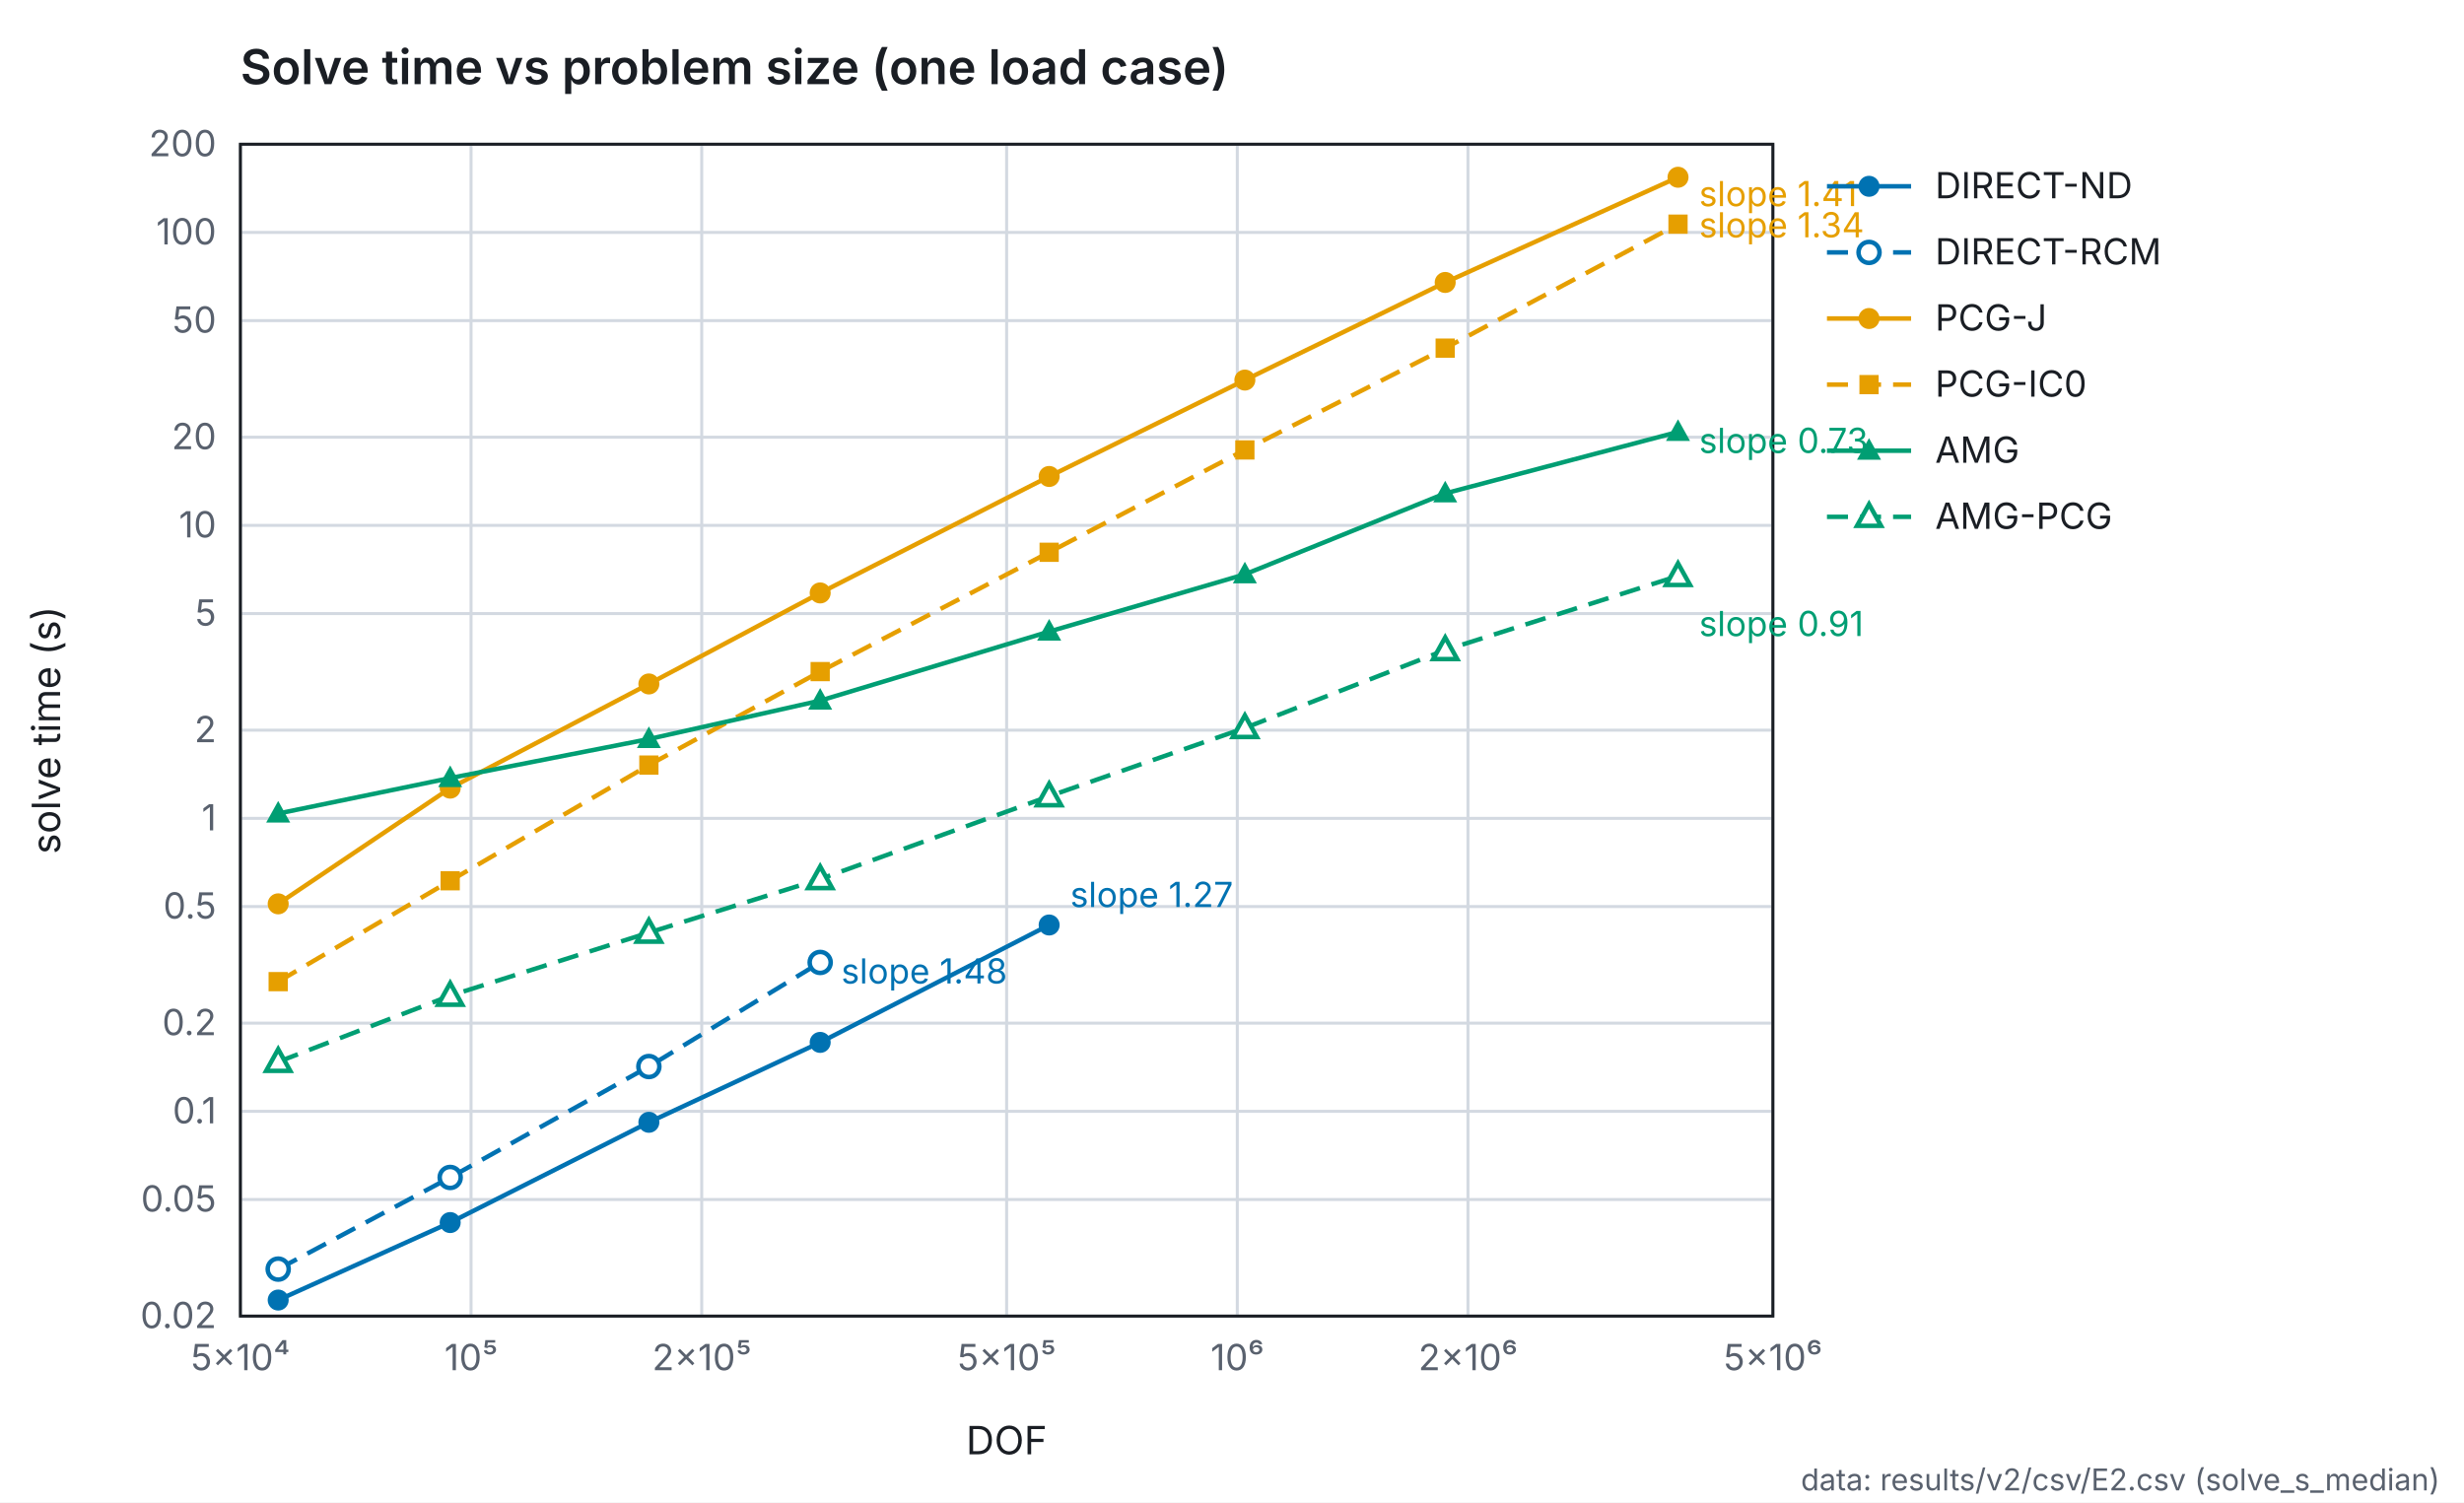
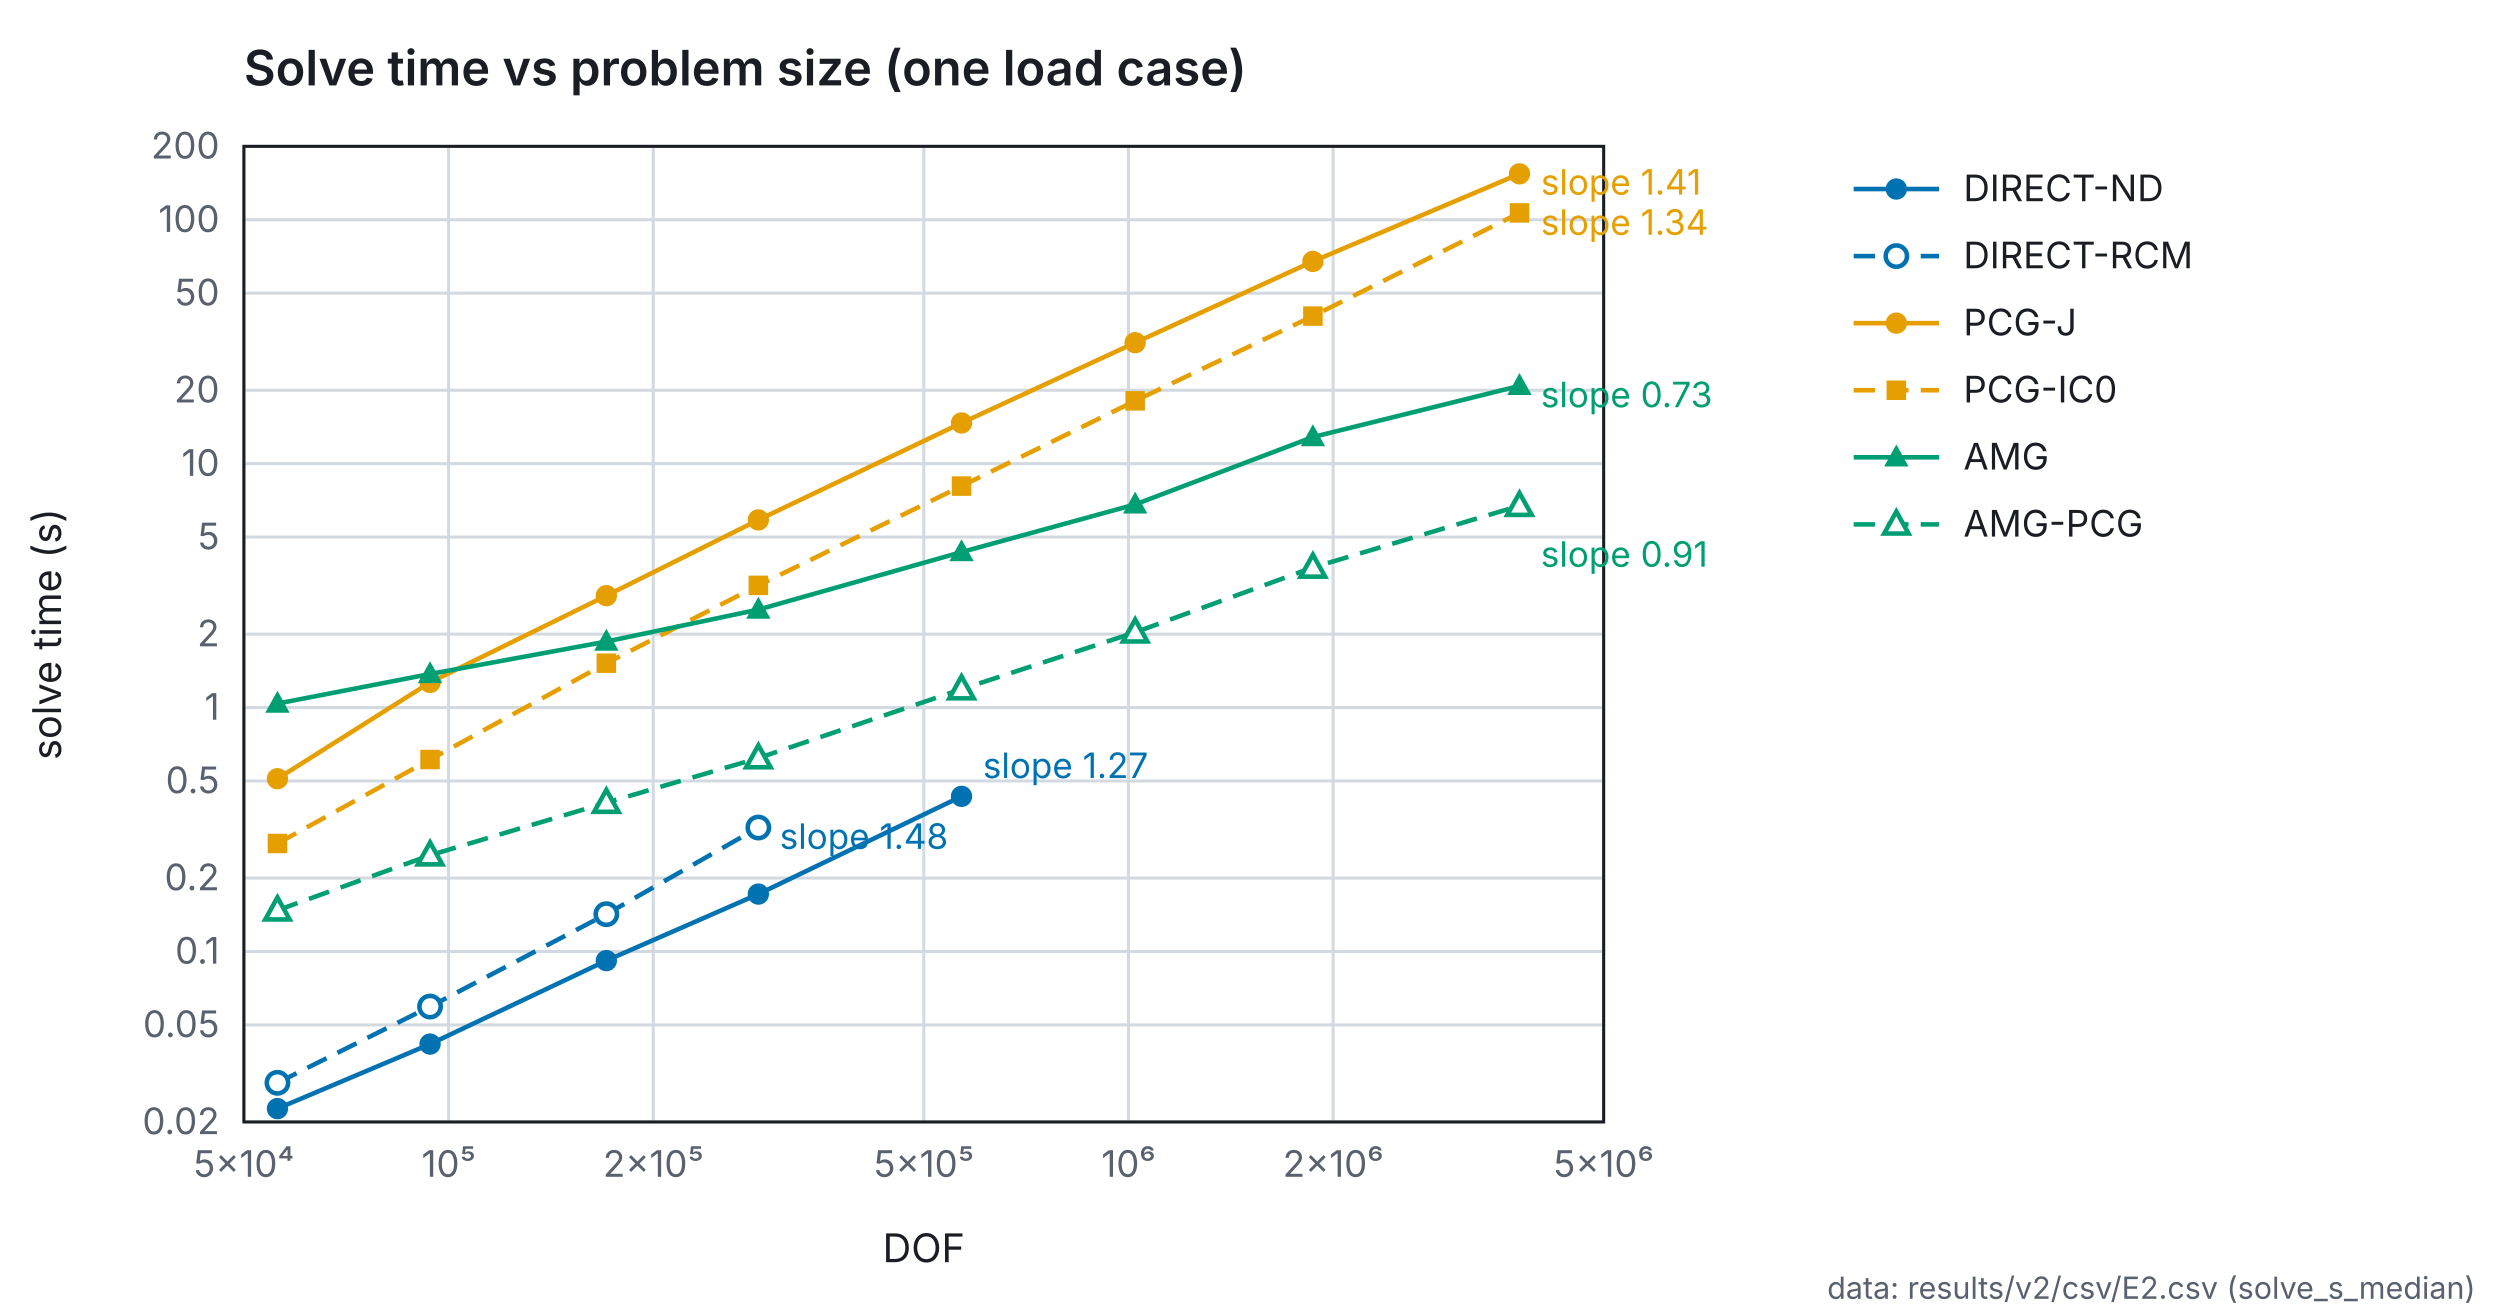
- <svg xmlns="http://www.w3.org/2000/svg" width="820" height="500" viewBox="0 0 820 500" font-family="Inter, 'Segoe UI', Arial, sans-serif">
+ <svg xmlns="http://www.w3.org/2000/svg" width="820" height="430" viewBox="0 0 820 430" font-family="Inter, 'Segoe UI', Arial, sans-serif">
  <rect width="100%" height="100%" fill="#FFFFFF" />
  <defs>
    <clipPath id="plot-area">
-       <rect x="80.00" y="48.00" width="510.00" height="390.00" />
+       <rect x="80.00" y="48.00" width="446.00" height="320.00" />
    </clipPath>
  </defs>
  <g stroke="#D3D9E1" stroke-width="1">
-     <line x1="80.00" y1="48.00" x2="80.00" y2="438.00" />
-     <line x1="156.76" y1="48.00" x2="156.76" y2="438.00" />
-     <line x1="233.53" y1="48.00" x2="233.53" y2="438.00" />
-     <line x1="335.00" y1="48.00" x2="335.00" y2="438.00" />
-     <line x1="411.76" y1="48.00" x2="411.76" y2="438.00" />
-     <line x1="488.53" y1="48.00" x2="488.53" y2="438.00" />
-     <line x1="590.00" y1="48.00" x2="590.00" y2="438.00" />
-     <line x1="80.00" y1="438.00" x2="590.00" y2="438.00" />
-     <line x1="80.00" y1="399.20" x2="590.00" y2="399.20" />
-     <line x1="80.00" y1="369.85" x2="590.00" y2="369.85" />
-     <line x1="80.00" y1="340.50" x2="590.00" y2="340.50" />
-     <line x1="80.00" y1="301.70" x2="590.00" y2="301.70" />
-     <line x1="80.00" y1="272.35" x2="590.00" y2="272.35" />
-     <line x1="80.00" y1="243.00" x2="590.00" y2="243.00" />
-     <line x1="80.00" y1="204.20" x2="590.00" y2="204.20" />
-     <line x1="80.00" y1="174.85" x2="590.00" y2="174.85" />
-     <line x1="80.00" y1="145.50" x2="590.00" y2="145.50" />
-     <line x1="80.00" y1="106.70" x2="590.00" y2="106.70" />
-     <line x1="80.00" y1="77.35" x2="590.00" y2="77.35" />
-     <line x1="80.00" y1="48.00" x2="590.00" y2="48.00" />
+     <line x1="80.00" y1="48.00" x2="80.00" y2="368.00" />
+     <line x1="147.13" y1="48.00" x2="147.13" y2="368.00" />
+     <line x1="214.26" y1="48.00" x2="214.26" y2="368.00" />
+     <line x1="303.00" y1="48.00" x2="303.00" y2="368.00" />
+     <line x1="370.13" y1="48.00" x2="370.13" y2="368.00" />
+     <line x1="437.26" y1="48.00" x2="437.26" y2="368.00" />
+     <line x1="526.00" y1="48.00" x2="526.00" y2="368.00" />
+     <line x1="80.00" y1="368.00" x2="526.00" y2="368.00" />
+     <line x1="80.00" y1="336.16" x2="526.00" y2="336.16" />
+     <line x1="80.00" y1="312.08" x2="526.00" y2="312.08" />
+     <line x1="80.00" y1="288.00" x2="526.00" y2="288.00" />
+     <line x1="80.00" y1="256.16" x2="526.00" y2="256.16" />
+     <line x1="80.00" y1="232.08" x2="526.00" y2="232.08" />
+     <line x1="80.00" y1="208.00" x2="526.00" y2="208.00" />
+     <line x1="80.00" y1="176.16" x2="526.00" y2="176.16" />
+     <line x1="80.00" y1="152.08" x2="526.00" y2="152.08" />
+     <line x1="80.00" y1="128.00" x2="526.00" y2="128.00" />
+     <line x1="80.00" y1="96.16" x2="526.00" y2="96.16" />
+     <line x1="80.00" y1="72.08" x2="526.00" y2="72.08" />
+     <line x1="80.00" y1="48.00" x2="526.00" y2="48.00" />
  </g>
  <g font-size="12" fill="#59616E">
-     <text x="80.00" y="456.00" text-anchor="middle">5×10⁴</text>
-     <text x="156.76" y="456.00" text-anchor="middle">10⁵</text>
-     <text x="233.53" y="456.00" text-anchor="middle">2×10⁵</text>
-     <text x="335.00" y="456.00" text-anchor="middle">5×10⁵</text>
-     <text x="411.76" y="456.00" text-anchor="middle">10⁶</text>
-     <text x="488.53" y="456.00" text-anchor="middle">2×10⁶</text>
-     <text x="590.00" y="456.00" text-anchor="middle">5×10⁶</text>
-     <text x="72.00" y="442.00" text-anchor="end">0.02</text>
-     <text x="72.00" y="403.20" text-anchor="end">0.05</text>
-     <text x="72.00" y="373.85" text-anchor="end">0.1</text>
-     <text x="72.00" y="344.50" text-anchor="end">0.2</text>
-     <text x="72.00" y="305.70" text-anchor="end">0.5</text>
-     <text x="72.00" y="276.35" text-anchor="end">1</text>
-     <text x="72.00" y="247.00" text-anchor="end">2</text>
-     <text x="72.00" y="208.20" text-anchor="end">5</text>
-     <text x="72.00" y="178.85" text-anchor="end">10</text>
-     <text x="72.00" y="149.50" text-anchor="end">20</text>
-     <text x="72.00" y="110.70" text-anchor="end">50</text>
-     <text x="72.00" y="81.35" text-anchor="end">100</text>
+     <text x="80.00" y="386.00" text-anchor="middle">5×10⁴</text>
+     <text x="147.13" y="386.00" text-anchor="middle">10⁵</text>
+     <text x="214.26" y="386.00" text-anchor="middle">2×10⁵</text>
+     <text x="303.00" y="386.00" text-anchor="middle">5×10⁵</text>
+     <text x="370.13" y="386.00" text-anchor="middle">10⁶</text>
+     <text x="437.26" y="386.00" text-anchor="middle">2×10⁶</text>
+     <text x="526.00" y="386.00" text-anchor="middle">5×10⁶</text>
+     <text x="72.00" y="372.00" text-anchor="end">0.02</text>
+     <text x="72.00" y="340.16" text-anchor="end">0.05</text>
+     <text x="72.00" y="316.08" text-anchor="end">0.1</text>
+     <text x="72.00" y="292.00" text-anchor="end">0.2</text>
+     <text x="72.00" y="260.16" text-anchor="end">0.5</text>
+     <text x="72.00" y="236.08" text-anchor="end">1</text>
+     <text x="72.00" y="212.00" text-anchor="end">2</text>
+     <text x="72.00" y="180.16" text-anchor="end">5</text>
+     <text x="72.00" y="156.08" text-anchor="end">10</text>
+     <text x="72.00" y="132.00" text-anchor="end">20</text>
+     <text x="72.00" y="100.16" text-anchor="end">50</text>
+     <text x="72.00" y="76.08" text-anchor="end">100</text>
    <text x="72.00" y="52.00" text-anchor="end">200</text>
  </g>
-   <rect x="80.00" y="48.00" width="510.00" height="390.00" fill="none" stroke="#1A1E24" stroke-width="1" />
+   <rect x="80.00" y="48.00" width="446.00" height="320.00" fill="none" stroke="#1A1E24" stroke-width="1" />
  <text x="80.00" y="28" font-size="16" font-weight="600" fill="#1A1E24">Solve time vs problem size (one load case)</text>
-   <text x="335.00" y="484.00" font-size="13" text-anchor="middle" fill="#1A1E24">DOF</text>
-   <text transform="translate(20 243.00) rotate(-90)" font-size="13" text-anchor="middle" fill="#1A1E24">solve time (s)</text>
+   <text x="303.00" y="414.00" font-size="13" text-anchor="middle" fill="#1A1E24">DOF</text>
+   <text transform="translate(20 208.00) rotate(-90)" font-size="13" text-anchor="middle" fill="#1A1E24">solve time (s)</text>
  <g clip-path="url(#plot-area)">
-     <polyline fill="none" stroke="#0072B2" stroke-width="1.50" stroke-linejoin="round" points="92.58,432.66 149.82,406.87 215.94,373.50 272.95,346.91 349.15,307.84" />
-     <circle cx="92.58" cy="432.66" r="3.5" fill="#0072B2" />
-     <circle cx="149.82" cy="406.87" r="3.5" fill="#0072B2" />
-     <circle cx="215.94" cy="373.50" r="3.5" fill="#0072B2" />
-     <circle cx="272.95" cy="346.91" r="3.5" fill="#0072B2" />
-     <circle cx="349.15" cy="307.84" r="3.5" fill="#0072B2" />
-     <polyline fill="none" stroke="#0072B2" stroke-width="1.50" stroke-linejoin="round" stroke-dasharray="7 4" points="92.58,422.36 149.82,391.86 215.94,354.94 272.95,320.30" />
-     <circle cx="92.58" cy="422.36" r="3.5" fill="#FFFFFF" stroke="#0072B2" stroke-width="1.5" />
-     <circle cx="149.82" cy="391.86" r="3.5" fill="#FFFFFF" stroke="#0072B2" stroke-width="1.5" />
-     <circle cx="215.94" cy="354.94" r="3.5" fill="#FFFFFF" stroke="#0072B2" stroke-width="1.5" />
-     <circle cx="272.95" cy="320.30" r="3.5" fill="#FFFFFF" stroke="#0072B2" stroke-width="1.5" />
-     <polyline fill="none" stroke="#E69F00" stroke-width="1.50" stroke-linejoin="round" points="92.58,300.80 149.82,262.29 215.94,227.62 272.95,197.33 349.15,158.57 414.28,126.49 480.95,94.00 558.43,58.99" />
-     <circle cx="92.58" cy="300.80" r="3.5" fill="#E69F00" />
-     <circle cx="149.82" cy="262.29" r="3.5" fill="#E69F00" />
-     <circle cx="215.94" cy="227.62" r="3.5" fill="#E69F00" />
-     <circle cx="272.95" cy="197.33" r="3.5" fill="#E69F00" />
-     <circle cx="349.15" cy="158.57" r="3.5" fill="#E69F00" />
-     <circle cx="414.28" cy="126.49" r="3.5" fill="#E69F00" />
-     <circle cx="480.95" cy="94.00" r="3.5" fill="#E69F00" />
-     <circle cx="558.43" cy="58.99" r="3.5" fill="#E69F00" />
-     <polyline fill="none" stroke="#E69F00" stroke-width="1.50" stroke-linejoin="round" stroke-dasharray="7 4" points="92.58,326.69 149.82,293.12 215.94,254.62 272.95,223.51 349.15,183.80 414.28,149.74 480.95,115.86 558.43,74.60" />
-     <rect x="89.38" y="323.49" width="6.4" height="6.4" fill="#E69F00" />
-     <rect x="146.62" y="289.92" width="6.4" height="6.4" fill="#E69F00" />
-     <rect x="212.74" y="251.42" width="6.4" height="6.4" fill="#E69F00" />
-     <rect x="269.75" y="220.31" width="6.4" height="6.4" fill="#E69F00" />
-     <rect x="345.95" y="180.60" width="6.4" height="6.4" fill="#E69F00" />
-     <rect x="411.08" y="146.54" width="6.4" height="6.4" fill="#E69F00" />
-     <rect x="477.75" y="112.66" width="6.4" height="6.4" fill="#E69F00" />
-     <rect x="555.23" y="71.40" width="6.4" height="6.4" fill="#E69F00" />
-     <polyline fill="none" stroke="#009E73" stroke-width="1.50" stroke-linejoin="round" points="92.58,270.75 149.82,258.94 215.94,245.96 272.95,233.17 349.15,210.19 414.28,191.14 480.95,164.20 558.43,143.74" />
-     <polygon points="92.58,266.55 96.58,273.75 88.58,273.75" fill="#009E73" />
-     <polygon points="149.82,254.74 153.82,261.94 145.82,261.94" fill="#009E73" />
-     <polygon points="215.94,241.76 219.94,248.96 211.94,248.96" fill="#009E73" />
-     <polygon points="272.95,228.97 276.95,236.17 268.95,236.17" fill="#009E73" />
-     <polygon points="349.15,205.99 353.15,213.19 345.15,213.19" fill="#009E73" />
-     <polygon points="414.28,186.94 418.28,194.14 410.28,194.14" fill="#009E73" />
-     <polygon points="480.95,160.00 484.95,167.20 476.95,167.20" fill="#009E73" />
-     <polygon points="558.43,139.54 562.43,146.74 554.43,146.74" fill="#009E73" />
-     <polyline fill="none" stroke="#009E73" stroke-width="1.50" stroke-linejoin="round" stroke-dasharray="7 4" points="92.58,353.38 149.82,331.37 215.94,310.38 272.95,292.56 349.15,264.99 414.28,242.27 480.95,216.34 558.43,191.68" />
-     <polygon points="92.58,349.18 96.58,356.38 88.58,356.38" fill="#FFFFFF" stroke="#009E73" stroke-width="1.5" />
-     <polygon points="149.82,327.17 153.82,334.37 145.82,334.37" fill="#FFFFFF" stroke="#009E73" stroke-width="1.5" />
-     <polygon points="215.94,306.18 219.94,313.38 211.94,313.38" fill="#FFFFFF" stroke="#009E73" stroke-width="1.5" />
-     <polygon points="272.95,288.36 276.95,295.56 268.95,295.56" fill="#FFFFFF" stroke="#009E73" stroke-width="1.5" />
-     <polygon points="349.15,260.79 353.15,267.99 345.15,267.99" fill="#FFFFFF" stroke="#009E73" stroke-width="1.5" />
-     <polygon points="414.28,238.07 418.28,245.27 410.28,245.27" fill="#FFFFFF" stroke="#009E73" stroke-width="1.5" />
-     <polygon points="480.95,212.14 484.95,219.34 476.95,219.34" fill="#FFFFFF" stroke="#009E73" stroke-width="1.5" />
-     <polygon points="558.43,187.48 562.43,194.68 554.43,194.68" fill="#FFFFFF" stroke="#009E73" stroke-width="1.5" />
+     <polyline fill="none" stroke="#0072B2" stroke-width="1.50" stroke-linejoin="round" points="91.00,363.62 141.06,342.46 198.88,315.08 248.74,293.26 315.38,261.20" />
+     <circle cx="91.00" cy="363.62" r="3.5" fill="#0072B2" />
+     <circle cx="141.06" cy="342.46" r="3.5" fill="#0072B2" />
+     <circle cx="198.88" cy="315.08" r="3.5" fill="#0072B2" />
+     <circle cx="248.74" cy="293.26" r="3.5" fill="#0072B2" />
+     <circle cx="315.38" cy="261.20" r="3.5" fill="#0072B2" />
+     <polyline fill="none" stroke="#0072B2" stroke-width="1.50" stroke-linejoin="round" stroke-dasharray="7 4" points="91.00,355.16 141.06,330.15 198.88,299.85 248.74,271.43" />
+     <circle cx="91.00" cy="355.16" r="3.5" fill="#FFFFFF" stroke="#0072B2" stroke-width="1.5" />
+     <circle cx="141.06" cy="330.15" r="3.5" fill="#FFFFFF" stroke="#0072B2" stroke-width="1.5" />
+     <circle cx="198.88" cy="299.85" r="3.5" fill="#FFFFFF" stroke="#0072B2" stroke-width="1.5" />
+     <circle cx="248.74" cy="271.43" r="3.5" fill="#FFFFFF" stroke="#0072B2" stroke-width="1.5" />
+     <polyline fill="none" stroke="#E69F00" stroke-width="1.50" stroke-linejoin="round" points="91.00,255.42 141.06,223.83 198.88,195.38 248.74,170.53 315.38,138.73 372.33,112.40 430.63,85.74 498.39,57.02" />
+     <circle cx="91.00" cy="255.42" r="3.5" fill="#E69F00" />
+     <circle cx="141.06" cy="223.83" r="3.5" fill="#E69F00" />
+     <circle cx="198.88" cy="195.38" r="3.5" fill="#E69F00" />
+     <circle cx="248.74" cy="170.53" r="3.5" fill="#E69F00" />
+     <circle cx="315.38" cy="138.73" r="3.5" fill="#E69F00" />
+     <circle cx="372.33" cy="112.40" r="3.5" fill="#E69F00" />
+     <circle cx="430.63" cy="85.74" r="3.5" fill="#E69F00" />
+     <circle cx="498.39" cy="57.02" r="3.5" fill="#E69F00" />
+     <polyline fill="none" stroke="#E69F00" stroke-width="1.50" stroke-linejoin="round" stroke-dasharray="7 4" points="91.00,276.67 141.06,249.13 198.88,217.53 248.74,192.00 315.38,159.43 372.33,131.48 430.63,103.68 498.39,69.83" />
+     <rect x="87.80" y="273.47" width="6.4" height="6.4" fill="#E69F00" />
+     <rect x="137.86" y="245.93" width="6.4" height="6.4" fill="#E69F00" />
+     <rect x="195.68" y="214.33" width="6.4" height="6.4" fill="#E69F00" />
+     <rect x="245.54" y="188.80" width="6.4" height="6.4" fill="#E69F00" />
+     <rect x="312.18" y="156.23" width="6.4" height="6.4" fill="#E69F00" />
+     <rect x="369.13" y="128.28" width="6.4" height="6.4" fill="#E69F00" />
+     <rect x="427.43" y="100.48" width="6.4" height="6.4" fill="#E69F00" />
+     <rect x="495.19" y="66.63" width="6.4" height="6.4" fill="#E69F00" />
+     <polyline fill="none" stroke="#009E73" stroke-width="1.50" stroke-linejoin="round" points="91.00,230.77 141.06,221.07 198.88,210.43 248.74,199.94 315.38,181.08 372.33,165.45 430.63,143.35 498.39,126.56" />
+     <polygon points="91.00,226.57 95.00,233.77 87.00,233.77" fill="#009E73" />
+     <polygon points="141.06,216.87 145.06,224.07 137.06,224.07" fill="#009E73" />
+     <polygon points="198.88,206.23 202.88,213.43 194.88,213.43" fill="#009E73" />
+     <polygon points="248.74,195.74 252.74,202.94 244.74,202.94" fill="#009E73" />
+     <polygon points="315.38,176.88 319.38,184.08 311.38,184.08" fill="#009E73" />
+     <polygon points="372.33,161.25 376.33,168.45 368.33,168.45" fill="#009E73" />
+     <polygon points="430.63,139.15 434.63,146.35 426.63,146.35" fill="#009E73" />
+     <polygon points="498.39,122.36 502.39,129.56 494.39,129.56" fill="#009E73" />
+     <polyline fill="none" stroke="#009E73" stroke-width="1.50" stroke-linejoin="round" stroke-dasharray="7 4" points="91.00,298.57 141.06,280.51 198.88,263.28 248.74,248.66 315.38,226.05 372.33,207.40 430.63,186.13 498.39,165.89" />
+     <polygon points="91.00,294.37 95.00,301.57 87.00,301.57" fill="#FFFFFF" stroke="#009E73" stroke-width="1.5" />
+     <polygon points="141.06,276.31 145.06,283.51 137.06,283.51" fill="#FFFFFF" stroke="#009E73" stroke-width="1.5" />
+     <polygon points="198.88,259.08 202.88,266.28 194.88,266.28" fill="#FFFFFF" stroke="#009E73" stroke-width="1.5" />
+     <polygon points="248.74,244.46 252.74,251.66 244.74,251.66" fill="#FFFFFF" stroke="#009E73" stroke-width="1.5" />
+     <polygon points="315.38,221.85 319.38,229.05 311.38,229.05" fill="#FFFFFF" stroke="#009E73" stroke-width="1.5" />
+     <polygon points="372.33,203.20 376.33,210.40 368.33,210.40" fill="#FFFFFF" stroke="#009E73" stroke-width="1.5" />
+     <polygon points="430.63,181.93 434.63,189.13 426.63,189.13" fill="#FFFFFF" stroke="#009E73" stroke-width="1.5" />
+     <polygon points="498.39,161.69 502.39,168.89 494.39,168.89" fill="#FFFFFF" stroke="#009E73" stroke-width="1.5" />
  </g>
-   <text x="356.15" y="301.84" font-size="11.5" text-anchor="start" fill="#0072B2">slope 1.27</text>
-   <text x="279.95" y="327.30" font-size="11.5" text-anchor="start" fill="#0072B2">slope 1.48</text>
-   <text x="565.43" y="78.99" font-size="11.5" text-anchor="start" fill="#E69F00">slope 1.34</text>
-   <text x="565.43" y="68.60" font-size="11.5" text-anchor="start" fill="#E69F00">slope 1.41</text>
-   <text x="565.43" y="150.74" font-size="11.5" text-anchor="start" fill="#009E73">slope 0.73</text>
-   <text x="565.43" y="211.68" font-size="11.5" text-anchor="start" fill="#009E73">slope 0.91</text>
-   <text x="812.00" y="496.00" font-size="10" text-anchor="end" fill="#59616E">data: results/v2/csv/E2.csv (solve_s_median)</text>
+   <text x="505.39" y="63.83" font-size="11.5" text-anchor="start" fill="#E69F00">slope 1.41</text>
+   <text x="505.39" y="77.02" font-size="11.5" text-anchor="start" fill="#E69F00">slope 1.34</text>
+   <text x="505.39" y="133.56" font-size="11.5" text-anchor="start" fill="#009E73">slope 0.73</text>
+   <text x="505.39" y="185.89" font-size="11.5" text-anchor="start" fill="#009E73">slope 0.91</text>
+   <text x="322.38" y="255.20" font-size="11.5" text-anchor="start" fill="#0072B2">slope 1.27</text>
+   <text x="255.74" y="278.43" font-size="11.5" text-anchor="start" fill="#0072B2">slope 1.48</text>
+   <text x="812.00" y="426.00" font-size="10" text-anchor="end" fill="#59616E">data: results/v2/csv/E2.csv (solve_s_median)</text>
  <g font-size="12" fill="#1A1E24">
    <line x1="608.00" y1="62.00" x2="636.00" y2="62.00" fill="none" stroke="#0072B2" stroke-width="1.50" stroke-linejoin="round" />
    <circle cx="622.00" cy="62.00" r="3.5" fill="#0072B2" />
    <text x="644.00" y="66.00">DIRECT-ND</text>
    <line x1="608.00" y1="84.00" x2="636.00" y2="84.00" fill="none" stroke="#0072B2" stroke-width="1.50" stroke-linejoin="round" stroke-dasharray="7 4" />
    <circle cx="622.00" cy="84.00" r="3.5" fill="#FFFFFF" stroke="#0072B2" stroke-width="1.5" />
    <text x="644.00" y="88.00">DIRECT-RCM</text>
    <line x1="608.00" y1="106.00" x2="636.00" y2="106.00" fill="none" stroke="#E69F00" stroke-width="1.50" stroke-linejoin="round" />
    <circle cx="622.00" cy="106.00" r="3.5" fill="#E69F00" />
    <text x="644.00" y="110.00">PCG-J</text>
    <line x1="608.00" y1="128.00" x2="636.00" y2="128.00" fill="none" stroke="#E69F00" stroke-width="1.50" stroke-linejoin="round" stroke-dasharray="7 4" />
    <rect x="618.80" y="124.80" width="6.4" height="6.4" fill="#E69F00" />
    <text x="644.00" y="132.00">PCG-IC0</text>
    <line x1="608.00" y1="150.00" x2="636.00" y2="150.00" fill="none" stroke="#009E73" stroke-width="1.50" stroke-linejoin="round" />
    <polygon points="622.00,145.80 626.00,153.00 618.00,153.00" fill="#009E73" />
    <text x="644.00" y="154.00">AMG</text>
    <line x1="608.00" y1="172.00" x2="636.00" y2="172.00" fill="none" stroke="#009E73" stroke-width="1.50" stroke-linejoin="round" stroke-dasharray="7 4" />
    <polygon points="622.00,167.80 626.00,175.00 618.00,175.00" fill="#FFFFFF" stroke="#009E73" stroke-width="1.5" />
    <text x="644.00" y="176.00">AMG-PCG</text>
  </g>
</svg>
